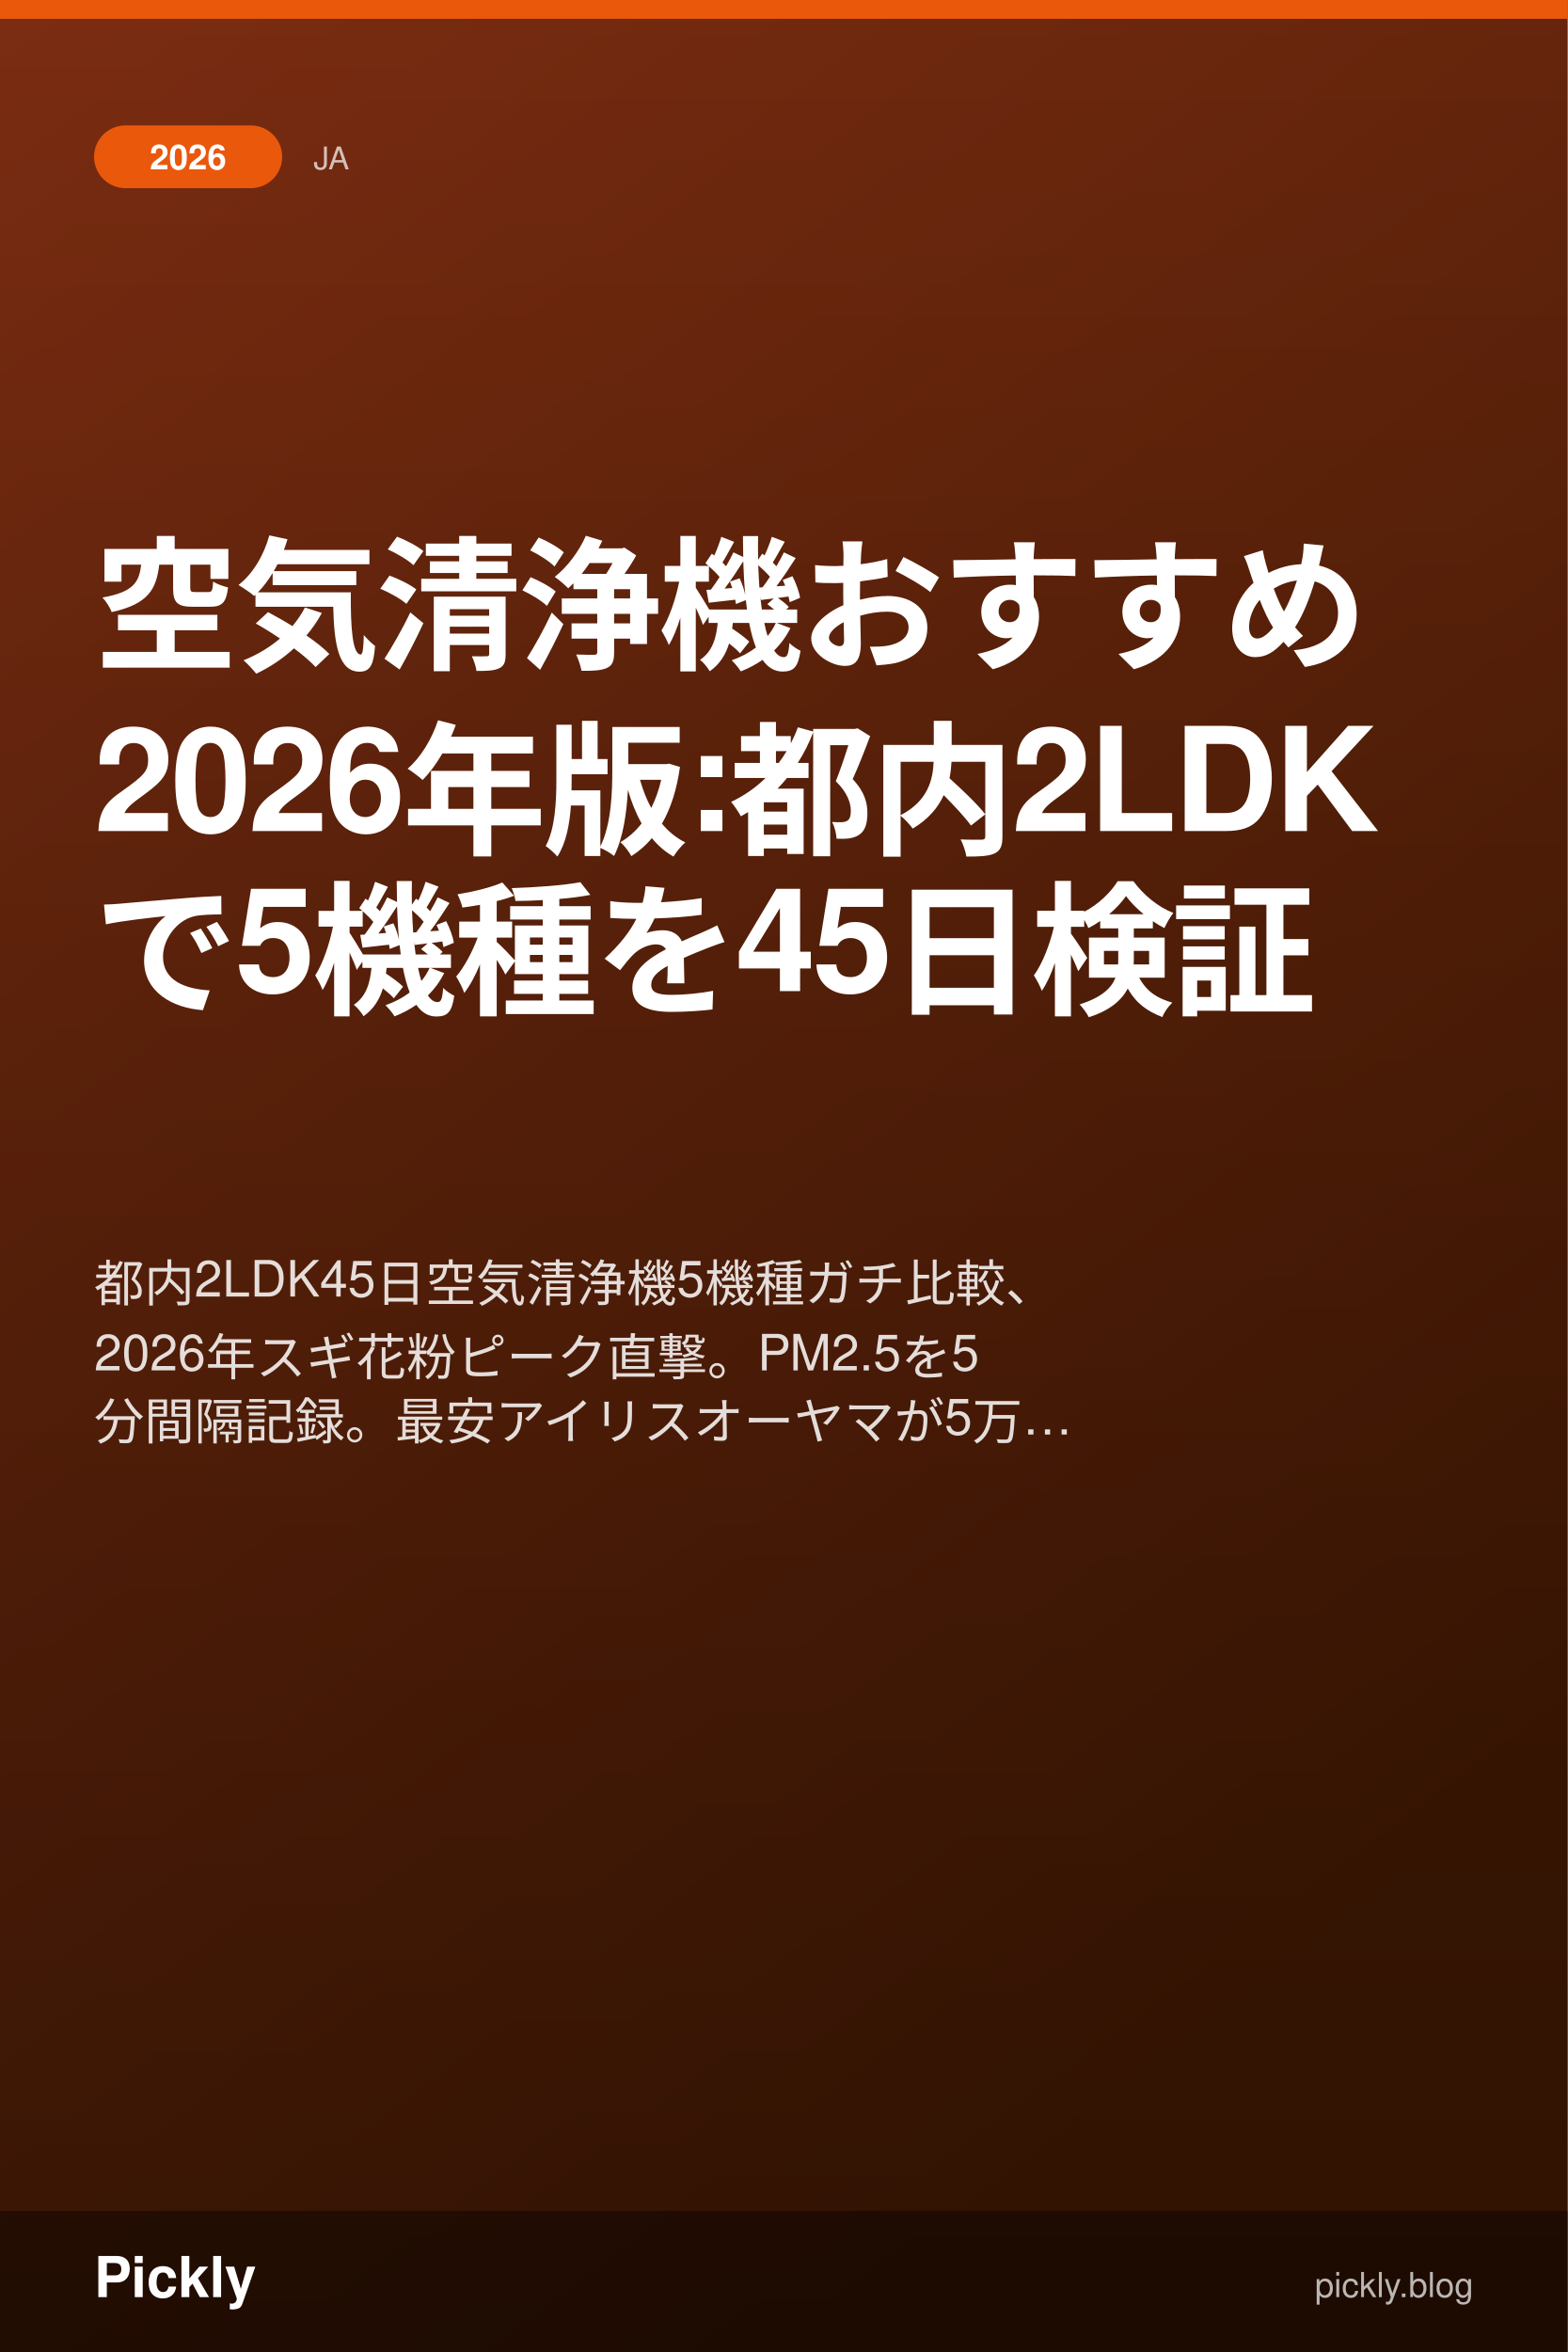
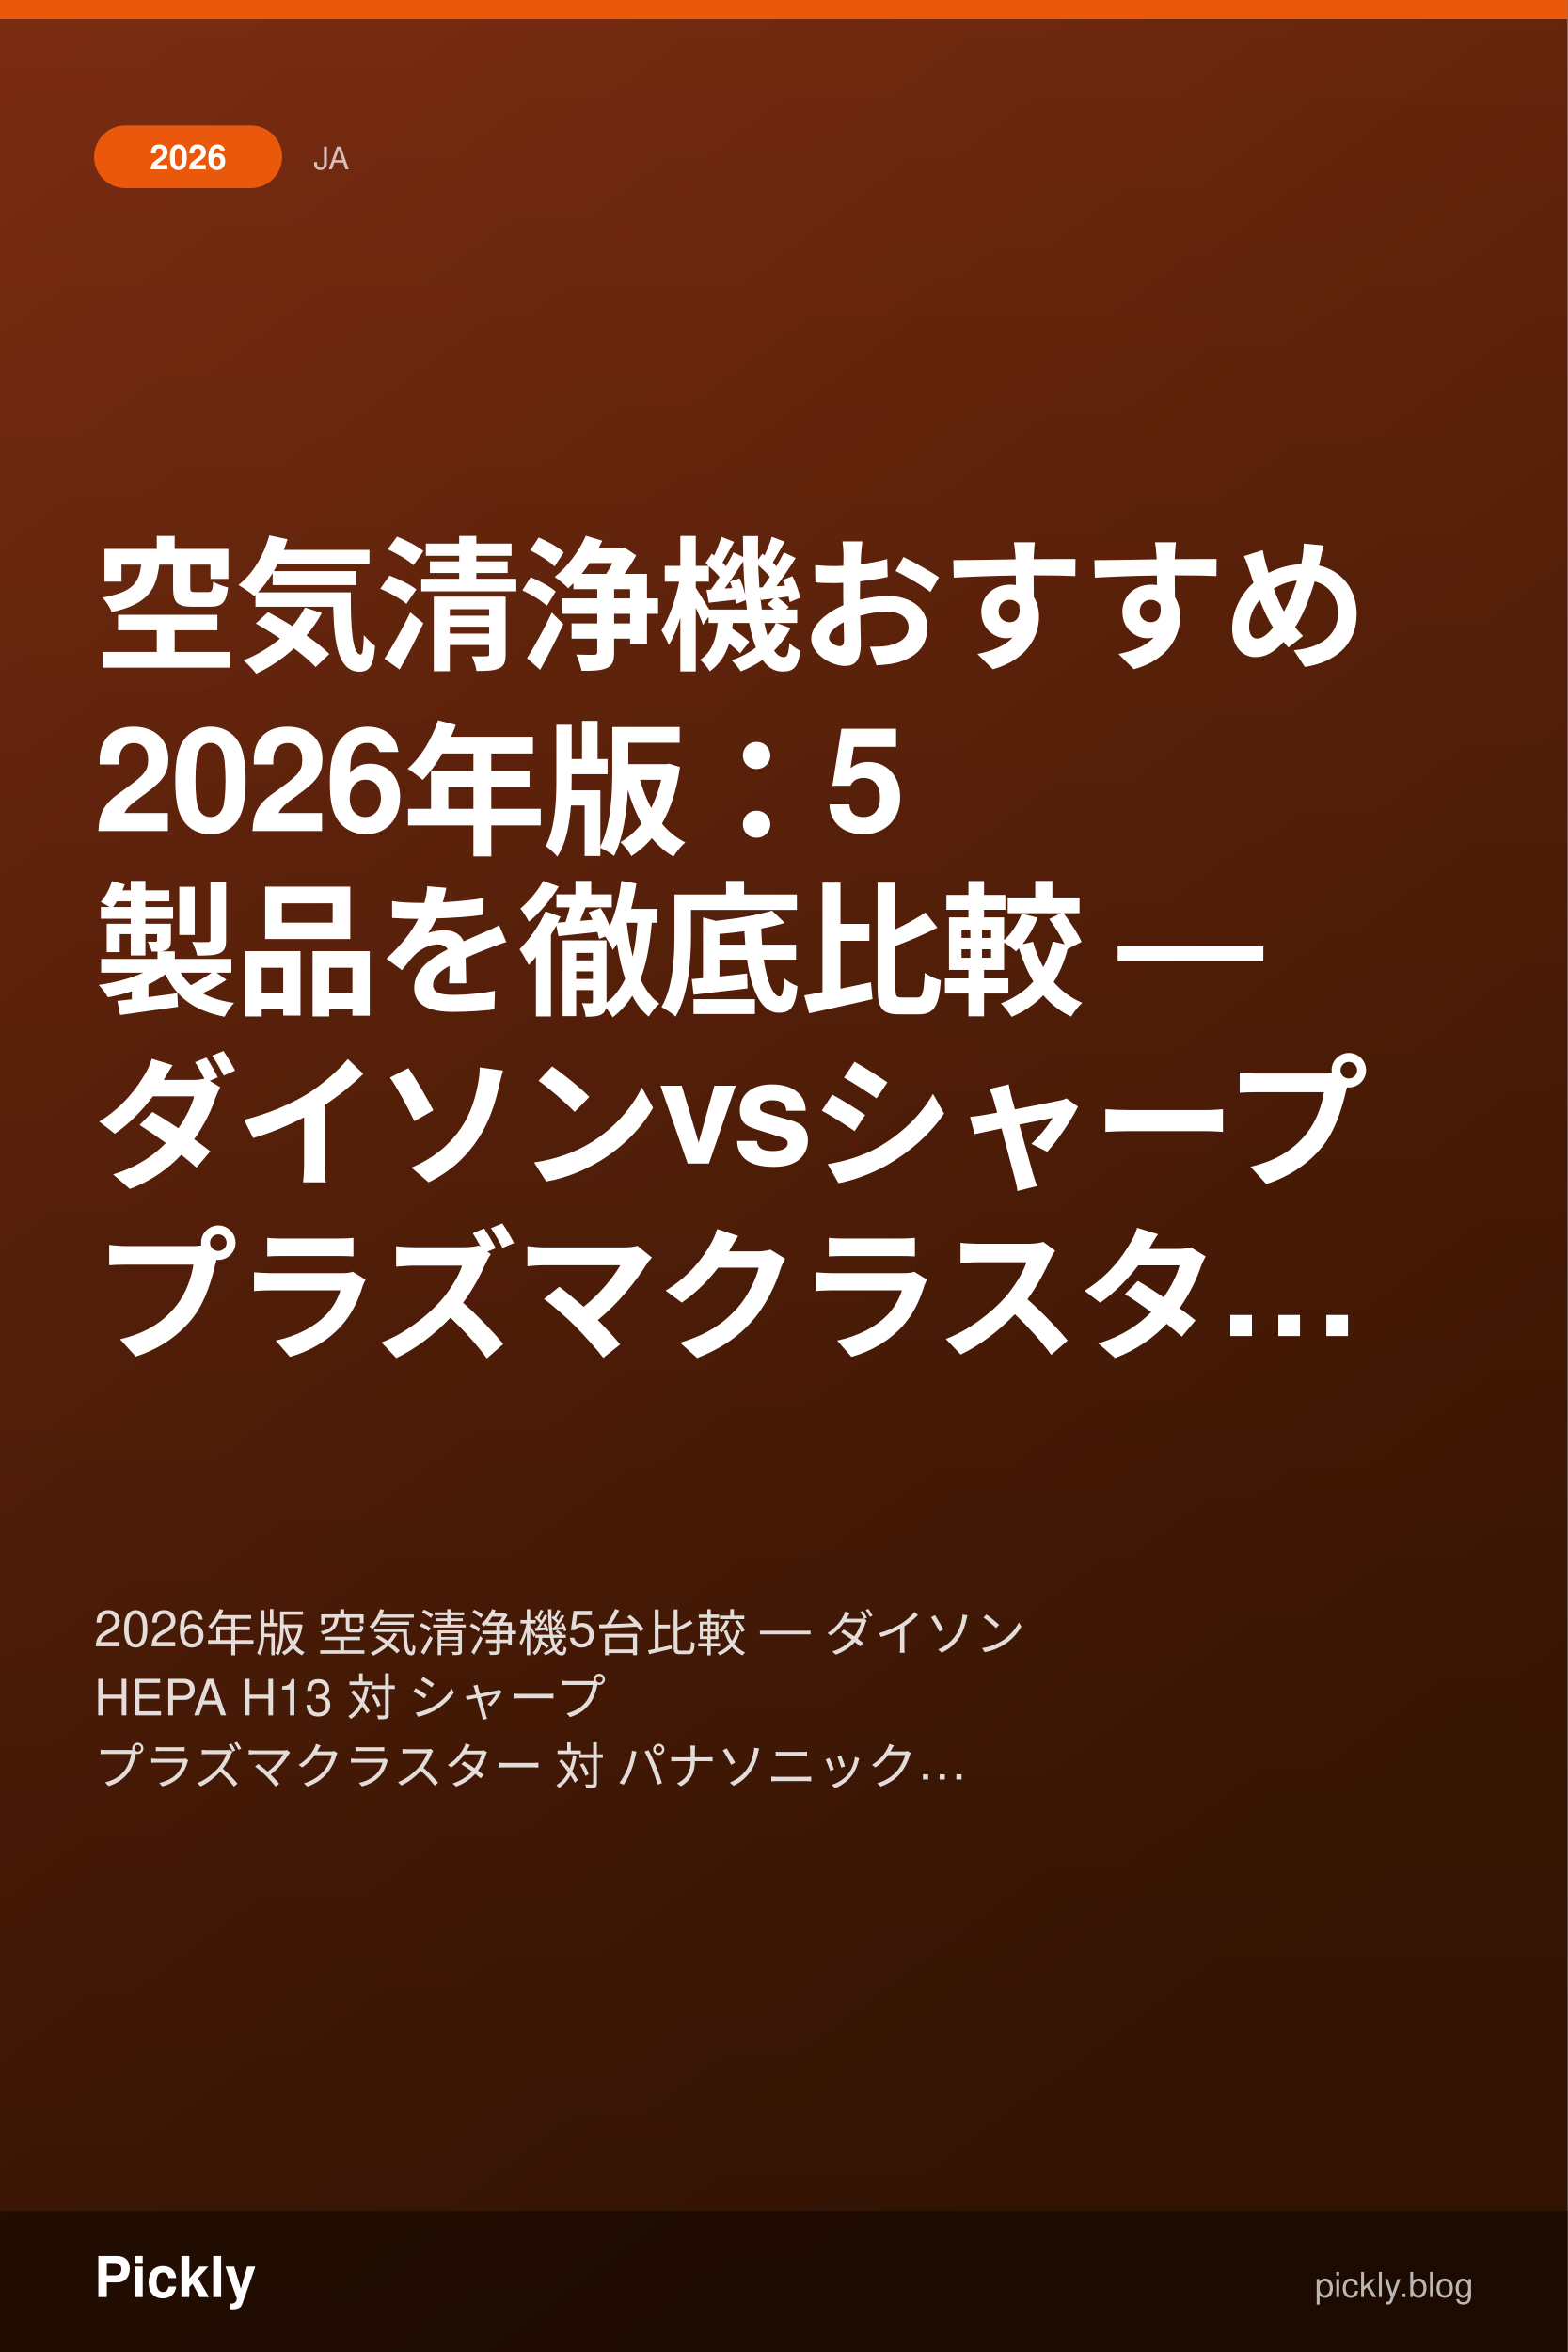
<svg xmlns="http://www.w3.org/2000/svg" width="1000" height="1500" viewBox="0 0 1000 1500">
  <defs>
    <linearGradient id="bg" x1="0" y1="0" x2="0.5" y2="1">
      <stop offset="0" stop-color="#7c2d12" />
      <stop offset="1" stop-color="#451a03" />
    </linearGradient>
    <linearGradient id="overlay" x1="0" y1="0" x2="0" y2="1">
      <stop offset="0" stop-color="rgba(0,0,0,0)" />
      <stop offset="1" stop-color="rgba(0,0,0,0.3)" />
    </linearGradient>
  </defs>
  <rect width="1000" height="1500" fill="url(#bg)" />
  <rect width="1000" height="1500" fill="url(#overlay)" />
  <rect x="0" y="0" width="1000" height="12" fill="#ea580c" />
  <rect x="60" y="80" width="120" height="40" rx="20" fill="#ea580c" />
  <text x="120" y="108" font-family="'Helvetica Neue', Helvetica, Arial, 'Hiragino Sans GB', 'Hiragino Sans', 'PingFang SC', 'PingFang TC', 'Apple SD Gothic Neo', 'Kohinoor Devanagari', 'Devanagari Sangam MN', 'Geeza Pro', 'SF Arabic', Thonburi, 'Sukhumvit Set', 'Arial Unicode MS', sans-serif" font-size="22" fill="#ffffff" font-weight="700" text-anchor="middle">2026</text>
  <text x="200" y="108" font-family="'Helvetica Neue', Helvetica, Arial, 'Hiragino Sans GB', 'Hiragino Sans', 'PingFang SC', 'PingFang TC', 'Apple SD Gothic Neo', 'Kohinoor Devanagari', 'Devanagari Sangam MN', 'Geeza Pro', 'SF Arabic', Thonburi, 'Sukhumvit Set', 'Arial Unicode MS', sans-serif" font-size="20" fill="rgba(255,255,255,0.7)" font-weight="500">JA</text>
  <text x="60" y="420" font-family="'Helvetica Neue', Helvetica, Arial, 'Hiragino Sans GB', 'Hiragino Sans', 'PingFang SC', 'PingFang TC', 'Apple SD Gothic Neo', 'Kohinoor Devanagari', 'Devanagari Sangam MN', 'Geeza Pro', 'SF Arabic', Thonburi, 'Sukhumvit Set', 'Arial Unicode MS', sans-serif" font-size="92" fill="#ffffff" font-weight="900" letter-spacing="-2" text-anchor="start">空気清浄機おすすめ</text>
-   <text x="60" y="530" font-family="'Helvetica Neue', Helvetica, Arial, 'Hiragino Sans GB', 'Hiragino Sans', 'PingFang SC', 'PingFang TC', 'Apple SD Gothic Neo', 'Kohinoor Devanagari', 'Devanagari Sangam MN', 'Geeza Pro', 'SF Arabic', Thonburi, 'Sukhumvit Set', 'Arial Unicode MS', sans-serif" font-size="92" fill="#ffffff" font-weight="900" letter-spacing="-2" text-anchor="start">2026年版:都内2LDK</text>
-   <text x="60" y="640" font-family="'Helvetica Neue', Helvetica, Arial, 'Hiragino Sans GB', 'Hiragino Sans', 'PingFang SC', 'PingFang TC', 'Apple SD Gothic Neo', 'Kohinoor Devanagari', 'Devanagari Sangam MN', 'Geeza Pro', 'SF Arabic', Thonburi, 'Sukhumvit Set', 'Arial Unicode MS', sans-serif" font-size="92" fill="#ffffff" font-weight="900" letter-spacing="-2" text-anchor="start">で5機種を45日検証</text>
-   <text x="60" y="830" font-family="'Helvetica Neue', Helvetica, Arial, 'Hiragino Sans GB', 'Hiragino Sans', 'PingFang SC', 'PingFang TC', 'Apple SD Gothic Neo', 'Kohinoor Devanagari', 'Devanagari Sangam MN', 'Geeza Pro', 'SF Arabic', Thonburi, 'Sukhumvit Set', 'Arial Unicode MS', sans-serif" font-size="32" fill="rgba(255,255,255,0.85)" font-weight="400" text-anchor="start">都内2LDK45日空気清浄機5機種ガチ比較、</text>
-   <text x="60" y="874" font-family="'Helvetica Neue', Helvetica, Arial, 'Hiragino Sans GB', 'Hiragino Sans', 'PingFang SC', 'PingFang TC', 'Apple SD Gothic Neo', 'Kohinoor Devanagari', 'Devanagari Sangam MN', 'Geeza Pro', 'SF Arabic', Thonburi, 'Sukhumvit Set', 'Arial Unicode MS', sans-serif" font-size="32" fill="rgba(255,255,255,0.85)" font-weight="400" text-anchor="start">2026年スギ花粉ピーク直撃。PM2.5を5</text>
-   <text x="60" y="918" font-family="'Helvetica Neue', Helvetica, Arial, 'Hiragino Sans GB', 'Hiragino Sans', 'PingFang SC', 'PingFang TC', 'Apple SD Gothic Neo', 'Kohinoor Devanagari', 'Devanagari Sangam MN', 'Geeza Pro', 'SF Arabic', Thonburi, 'Sukhumvit Set', 'Arial Unicode MS', sans-serif" font-size="32" fill="rgba(255,255,255,0.85)" font-weight="400" text-anchor="start">分間隔記録。最安アイリスオーヤマが5万…</text>
+   <text x="60" y="530" font-family="'Helvetica Neue', Helvetica, Arial, 'Hiragino Sans GB', 'Hiragino Sans', 'PingFang SC', 'PingFang TC', 'Apple SD Gothic Neo', 'Kohinoor Devanagari', 'Devanagari Sangam MN', 'Geeza Pro', 'SF Arabic', Thonburi, 'Sukhumvit Set', 'Arial Unicode MS', sans-serif" font-size="92" fill="#ffffff" font-weight="900" letter-spacing="-2" text-anchor="start">2026年版：5</text>
+   <text x="60" y="640" font-family="'Helvetica Neue', Helvetica, Arial, 'Hiragino Sans GB', 'Hiragino Sans', 'PingFang SC', 'PingFang TC', 'Apple SD Gothic Neo', 'Kohinoor Devanagari', 'Devanagari Sangam MN', 'Geeza Pro', 'SF Arabic', Thonburi, 'Sukhumvit Set', 'Arial Unicode MS', sans-serif" font-size="92" fill="#ffffff" font-weight="900" letter-spacing="-2" text-anchor="start">製品を徹底比較 —</text>
+   <text x="60" y="750" font-family="'Helvetica Neue', Helvetica, Arial, 'Hiragino Sans GB', 'Hiragino Sans', 'PingFang SC', 'PingFang TC', 'Apple SD Gothic Neo', 'Kohinoor Devanagari', 'Devanagari Sangam MN', 'Geeza Pro', 'SF Arabic', Thonburi, 'Sukhumvit Set', 'Arial Unicode MS', sans-serif" font-size="92" fill="#ffffff" font-weight="900" letter-spacing="-2" text-anchor="start">ダイソンvsシャープ</text>
+   <text x="60" y="860" font-family="'Helvetica Neue', Helvetica, Arial, 'Hiragino Sans GB', 'Hiragino Sans', 'PingFang SC', 'PingFang TC', 'Apple SD Gothic Neo', 'Kohinoor Devanagari', 'Devanagari Sangam MN', 'Geeza Pro', 'SF Arabic', Thonburi, 'Sukhumvit Set', 'Arial Unicode MS', sans-serif" font-size="92" fill="#ffffff" font-weight="900" letter-spacing="-2" text-anchor="start">プラズマクラスタ…</text>
+   <text x="60" y="1050" font-family="'Helvetica Neue', Helvetica, Arial, 'Hiragino Sans GB', 'Hiragino Sans', 'PingFang SC', 'PingFang TC', 'Apple SD Gothic Neo', 'Kohinoor Devanagari', 'Devanagari Sangam MN', 'Geeza Pro', 'SF Arabic', Thonburi, 'Sukhumvit Set', 'Arial Unicode MS', sans-serif" font-size="32" fill="rgba(255,255,255,0.85)" font-weight="400" text-anchor="start">2026年版 空気清浄機5台比較 — ダイソン</text>
+   <text x="60" y="1094" font-family="'Helvetica Neue', Helvetica, Arial, 'Hiragino Sans GB', 'Hiragino Sans', 'PingFang SC', 'PingFang TC', 'Apple SD Gothic Neo', 'Kohinoor Devanagari', 'Devanagari Sangam MN', 'Geeza Pro', 'SF Arabic', Thonburi, 'Sukhumvit Set', 'Arial Unicode MS', sans-serif" font-size="32" fill="rgba(255,255,255,0.85)" font-weight="400" text-anchor="start">HEPA H13 対 シャープ</text>
+   <text x="60" y="1138" font-family="'Helvetica Neue', Helvetica, Arial, 'Hiragino Sans GB', 'Hiragino Sans', 'PingFang SC', 'PingFang TC', 'Apple SD Gothic Neo', 'Kohinoor Devanagari', 'Devanagari Sangam MN', 'Geeza Pro', 'SF Arabic', Thonburi, 'Sukhumvit Set', 'Arial Unicode MS', sans-serif" font-size="32" fill="rgba(255,255,255,0.85)" font-weight="400" text-anchor="start">プラズマクラスター 対 パナソニック…</text>
  <rect x="0" y="1410" width="1000" height="90" fill="rgba(0,0,0,0.4)" />
  <text x="60" y="1465" font-family="'Helvetica Neue', Helvetica, Arial, 'Hiragino Sans GB', 'Hiragino Sans', 'PingFang SC', 'PingFang TC', 'Apple SD Gothic Neo', 'Kohinoor Devanagari', 'Devanagari Sangam MN', 'Geeza Pro', 'SF Arabic', Thonburi, 'Sukhumvit Set', 'Arial Unicode MS', sans-serif" font-size="36" fill="#ffffff" font-weight="800">Pickly</text>
  <text x="940" y="1465" font-family="'Helvetica Neue', Helvetica, Arial, 'Hiragino Sans GB', 'Hiragino Sans', 'PingFang SC', 'PingFang TC', 'Apple SD Gothic Neo', 'Kohinoor Devanagari', 'Devanagari Sangam MN', 'Geeza Pro', 'SF Arabic', Thonburi, 'Sukhumvit Set', 'Arial Unicode MS', sans-serif" font-size="22" fill="rgba(255,255,255,0.7)" font-weight="500" text-anchor="end">pickly.blog</text>
</svg>
